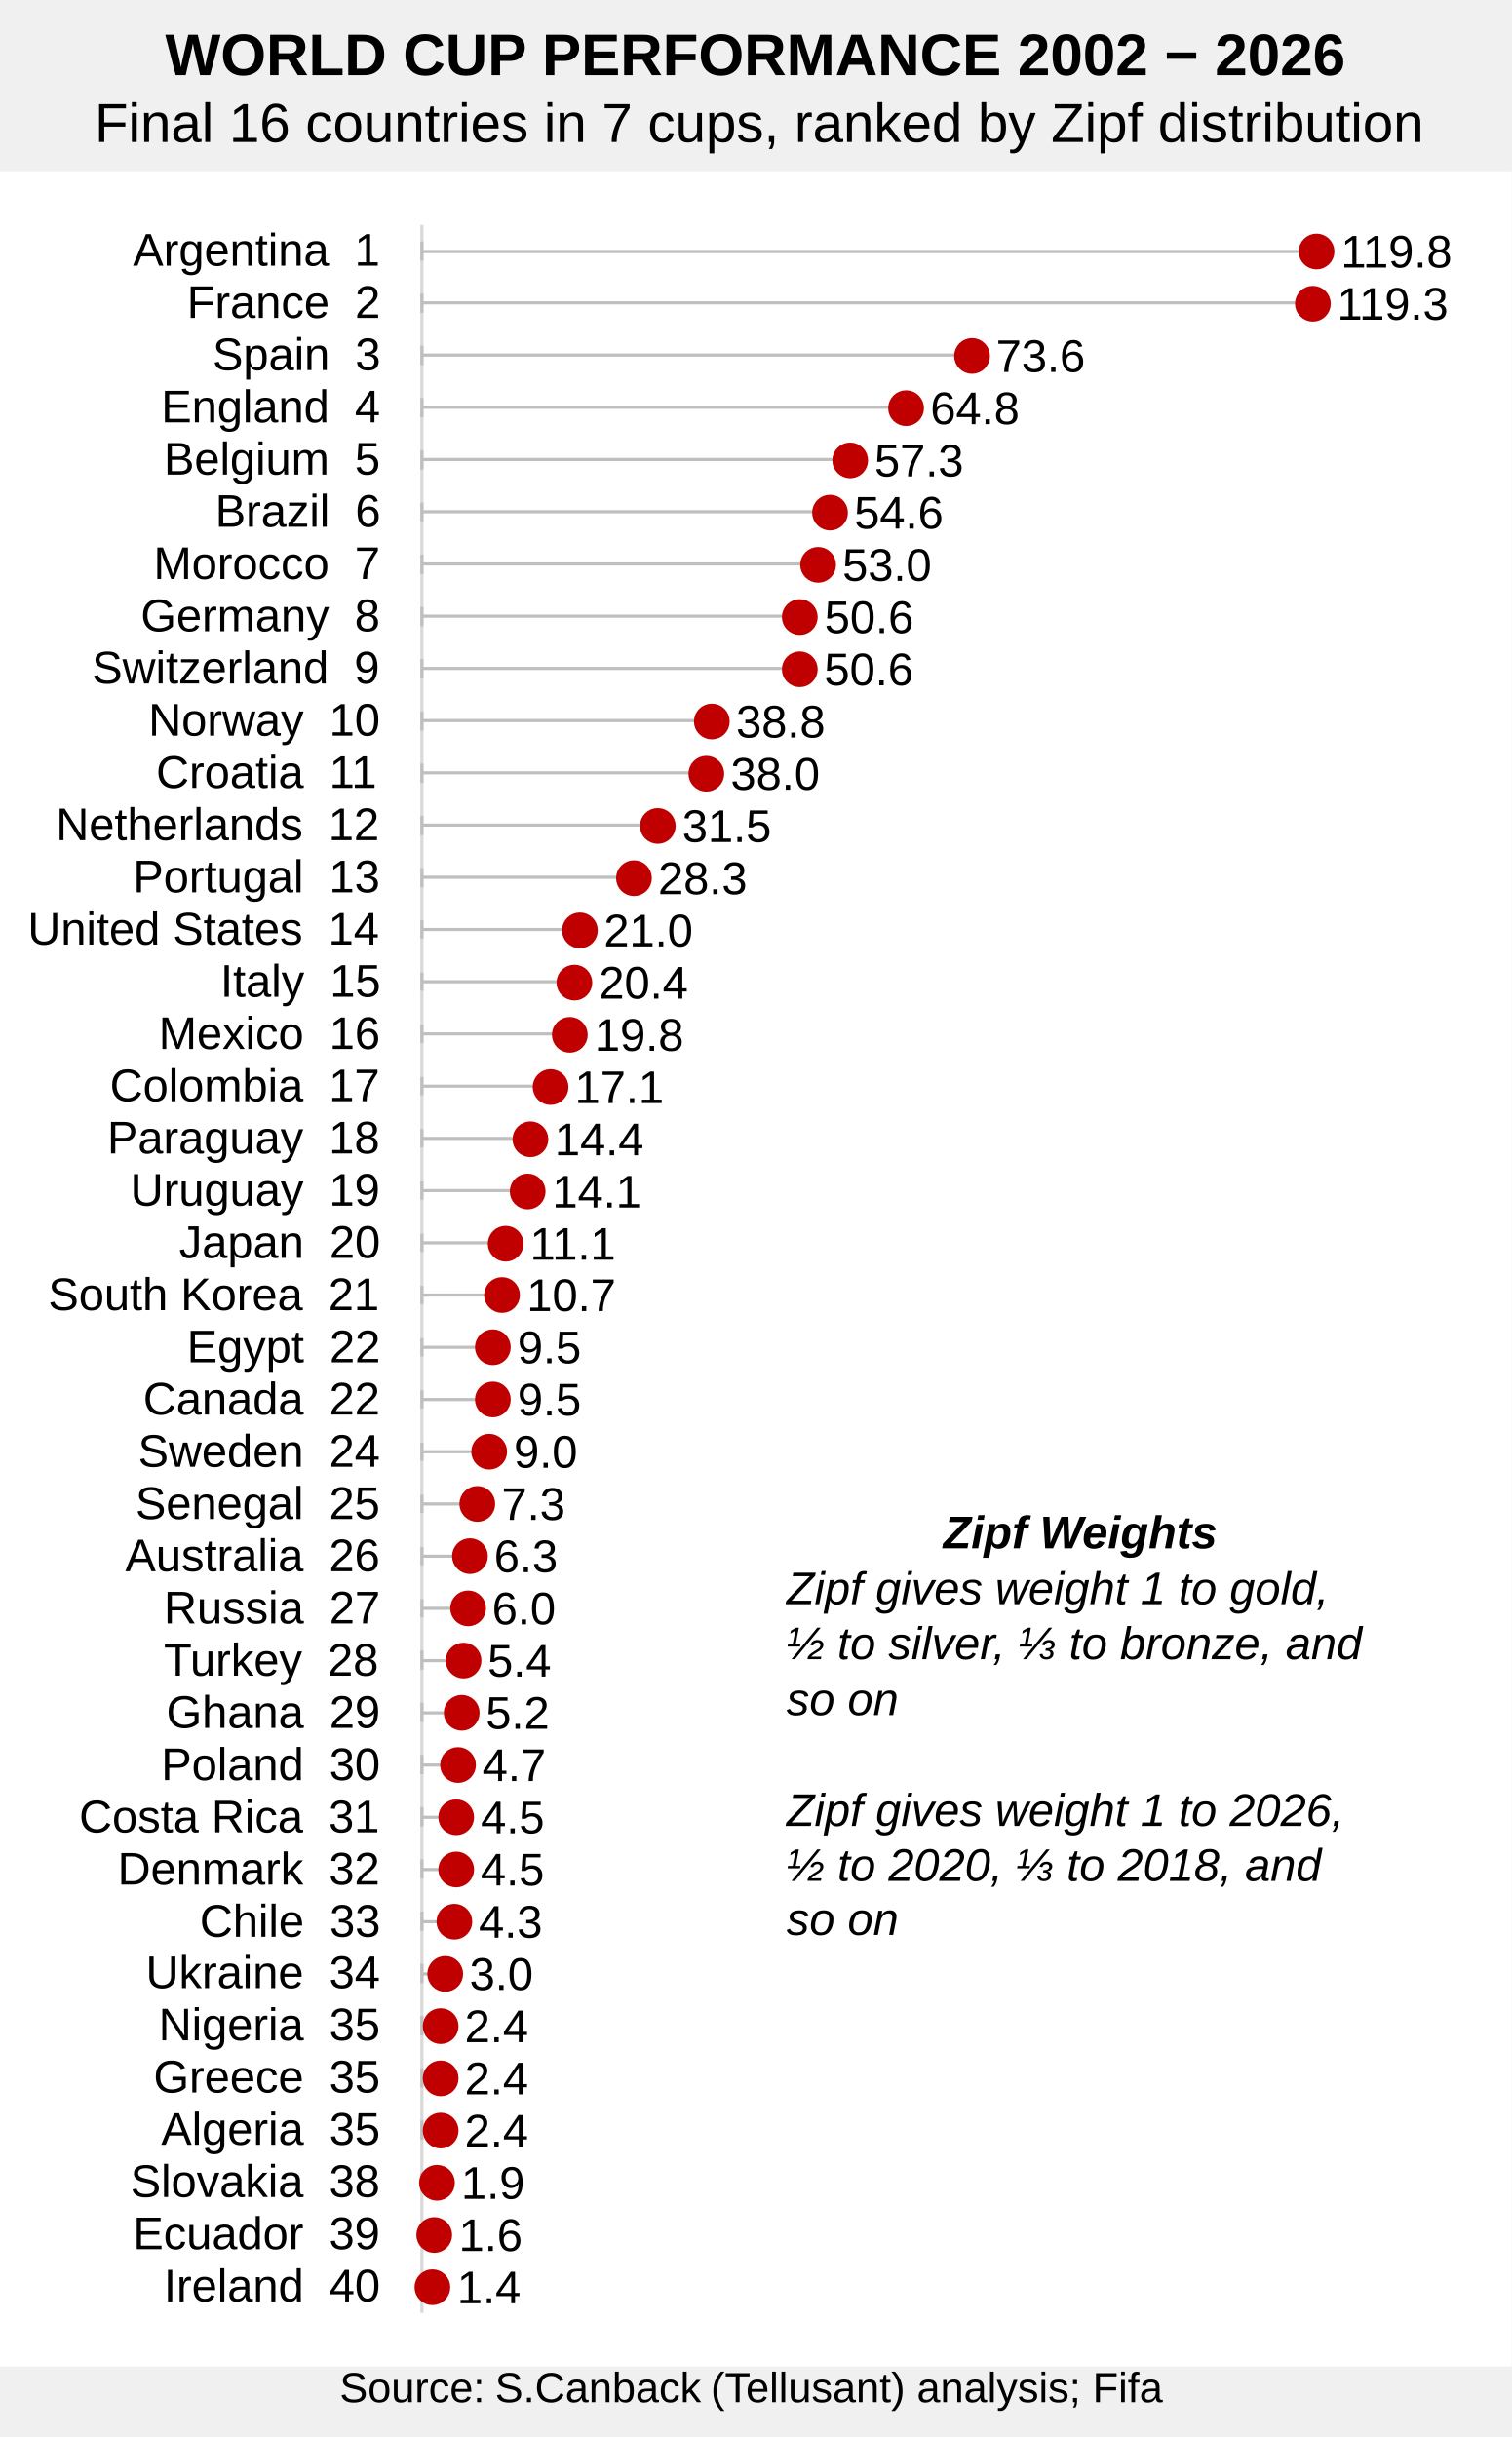
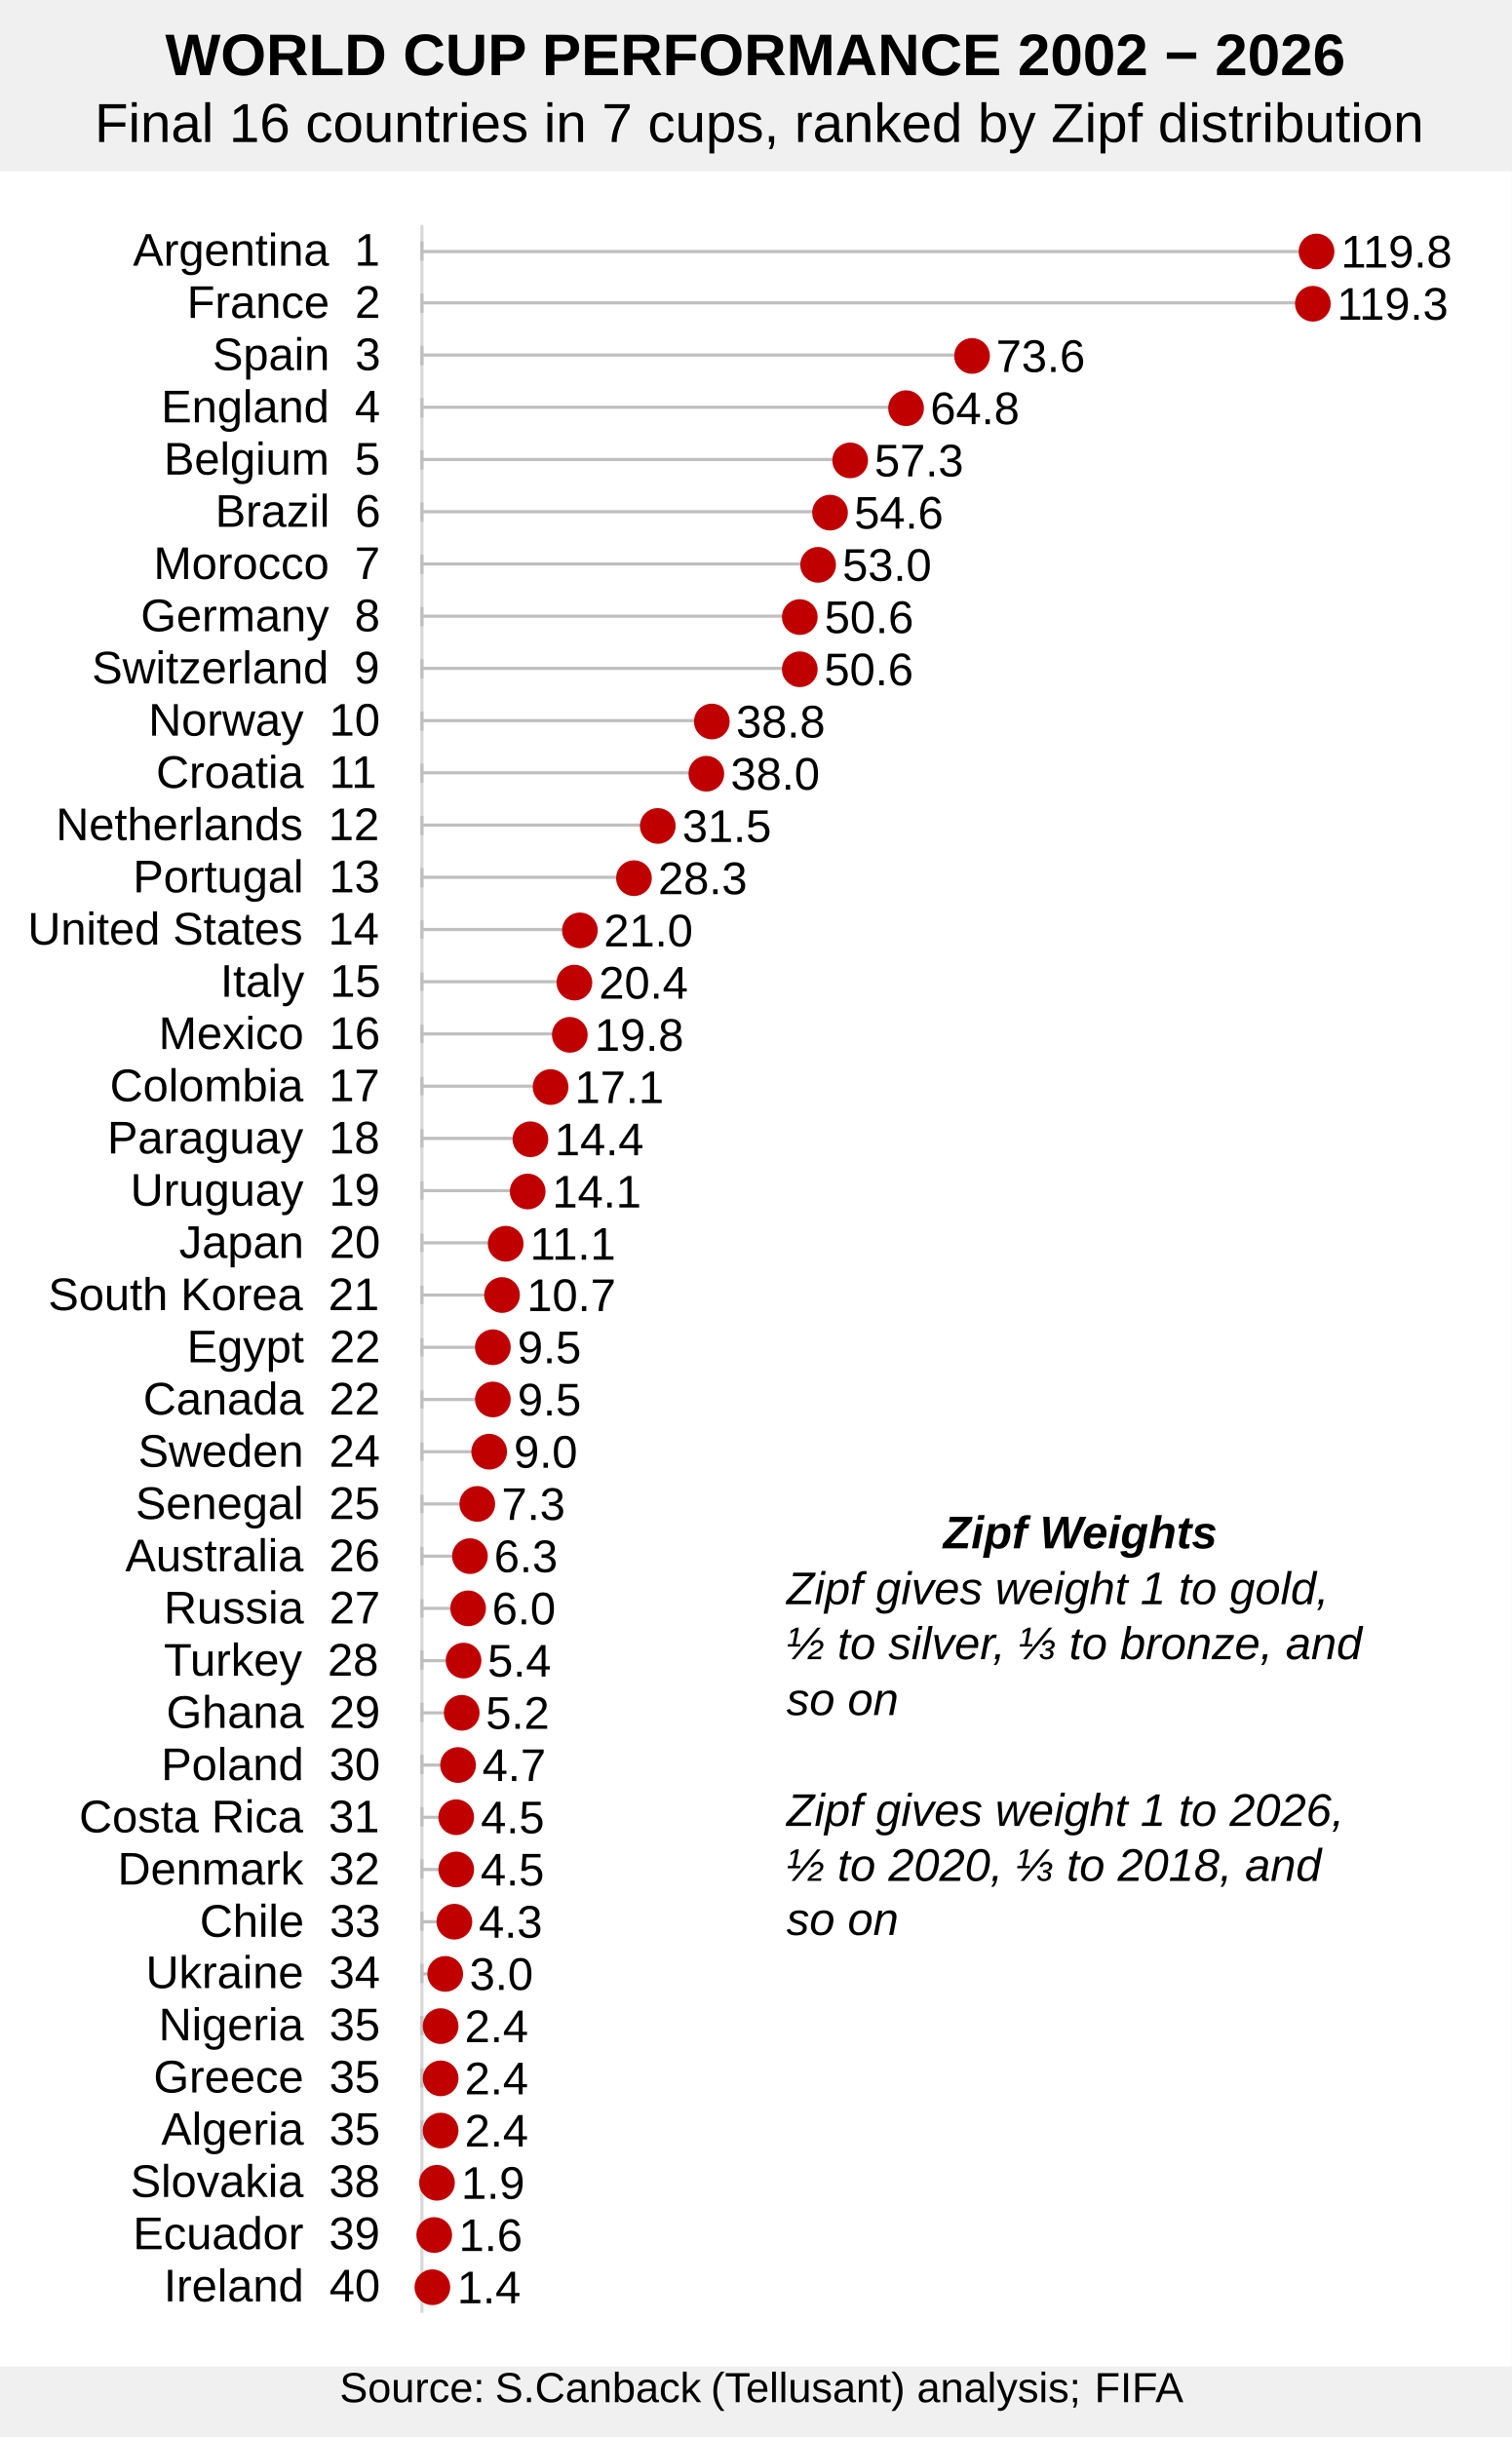
<svg xmlns="http://www.w3.org/2000/svg" width="1650" height="2660" xml:space="preserve" overflow="hidden">
  <defs>
    <clipPath id="clip0">
      <rect x="437" y="815" width="1650" height="2660" />
    </clipPath>
  </defs>
  <g clip-path="url(#clip0)" transform="translate(-437 -815)">
    <text font-family="Arial,Arial_MSFontService,sans-serif" font-weight="700" font-size="64" transform="matrix(1 0 0 1 617.341 897)">WORLD CUP PERFORMANCE 2002 − 2026</text>
    <text font-family="Arial,Arial_MSFontService,sans-serif" font-weight="400" font-size="60" transform="matrix(1 0 0 1 540.272 970)">Final 16 countries in 7 cups, ranked by Zipf distribution</text>
    <rect x="437" y="1002" width="1650" height="2396" fill="#FFFFFF" />
    <g>
      <path d="M0 0 0 2279" stroke="#D9D9D9" stroke-width="3.438" stroke-linejoin="round" stroke-miterlimit="10" fill="none" fill-rule="evenodd" transform="matrix(1 0 0 -1 897.5 3339.5)" />
    </g>
    <g>
      <path d="M908.5 3310.61 897.5 3310.61M897.5 3300.5 897.5 3321.5" stroke="#BFBFBF" stroke-width="3.438" stroke-linejoin="round" stroke-miterlimit="10" fill="none" />
    </g>
    <g>
      <path d="M910.5 3253.61 897.5 3253.61M897.5 3243.5 897.5 3264.5" stroke="#BFBFBF" stroke-width="3.438" stroke-linejoin="round" stroke-miterlimit="10" fill="none" />
    </g>
    <g>
      <path d="M912.5 3196.6 897.5 3196.6M897.5 3186.5 897.5 3207.5" stroke="#BFBFBF" stroke-width="3.438" stroke-linejoin="round" stroke-miterlimit="10" fill="none" />
    </g>
    <g>
      <path d="M916.5 3139.6 897.5 3139.6M897.5 3129.5 897.5 3150.5" stroke="#BFBFBF" stroke-width="3.438" stroke-linejoin="round" stroke-miterlimit="10" fill="none" />
    </g>
    <g>
      <path d="M916.5 3082.6 897.5 3082.6M897.5 3072.5 897.5 3093.5" stroke="#BFBFBF" stroke-width="3.438" stroke-linejoin="round" stroke-miterlimit="10" fill="none" />
    </g>
    <g>
      <path d="M916.5 3025.6 897.5 3025.6M897.5 3015.5 897.5 3036.5" stroke="#BFBFBF" stroke-width="3.438" stroke-linejoin="round" stroke-miterlimit="10" fill="none" />
    </g>
    <g>
      <path d="M921.5 2969.6 897.5 2969.6M897.5 2958.5 897.5 2979.5" stroke="#BFBFBF" stroke-width="3.438" stroke-linejoin="round" stroke-miterlimit="10" fill="none" />
    </g>
    <g>
      <path d="M932.5 2912.6 897.5 2912.6M897.5 2901.5 897.5 2922.5" stroke="#BFBFBF" stroke-width="3.438" stroke-linejoin="round" stroke-miterlimit="10" fill="none" />
    </g>
    <g>
      <path d="M934.5 2855.59 897.5 2855.59M897.5 2844.5 897.5 2865.5" stroke="#BFBFBF" stroke-width="3.438" stroke-linejoin="round" stroke-miterlimit="10" fill="none" />
    </g>
    <g>
      <path d="M934.5 2798.59 897.5 2798.59M897.5 2787.5 897.5 2808.5" stroke="#BFBFBF" stroke-width="3.438" stroke-linejoin="round" stroke-miterlimit="10" fill="none" />
    </g>
    <g>
      <path d="M935.5 2741.59 897.5 2741.59M897.5 2730.5 897.5 2751.5" stroke="#BFBFBF" stroke-width="3.438" stroke-linejoin="round" stroke-miterlimit="10" fill="none" />
    </g>
    <g>
      <path d="M939.5 2684.59 897.5 2684.59M897.5 2673.5 897.5 2694.5" stroke="#BFBFBF" stroke-width="3.438" stroke-linejoin="round" stroke-miterlimit="10" fill="none" />
    </g>
    <g>
      <path d="M941.5 2627.59 897.5 2627.59M897.5 2616.5 897.5 2637.5" stroke="#BFBFBF" stroke-width="3.438" stroke-linejoin="round" stroke-miterlimit="10" fill="none" />
    </g>
    <g>
      <path d="M946.5 2570.58 897.5 2570.58M897.5 2560.5 897.5 2580.5" stroke="#BFBFBF" stroke-width="3.438" stroke-linejoin="round" stroke-miterlimit="10" fill="none" />
    </g>
    <g>
      <path d="M948.5 2513.58 897.5 2513.58M897.5 2503.5 897.5 2523.5" stroke="#BFBFBF" stroke-width="3.438" stroke-linejoin="round" stroke-miterlimit="10" fill="none" />
    </g>
    <g>
      <path d="M956.5 2456.58 897.5 2456.58M897.5 2446.5 897.5 2466.5" stroke="#BFBFBF" stroke-width="3.438" stroke-linejoin="round" stroke-miterlimit="10" fill="none" />
    </g>
    <g>
      <path d="M970.5 2399.58 897.5 2399.58M897.5 2389.5 897.5 2409.5" stroke="#BFBFBF" stroke-width="3.438" stroke-linejoin="round" stroke-miterlimit="10" fill="none" />
    </g>
    <g>
      <path d="M974.5 2342.58 897.5 2342.58M897.5 2332.5 897.5 2352.5" stroke="#BFBFBF" stroke-width="3.438" stroke-linejoin="round" stroke-miterlimit="10" fill="none" />
    </g>
    <g>
      <path d="M974.5 2285.58 897.5 2285.58M897.5 2275.5 897.5 2295.5" stroke="#BFBFBF" stroke-width="3.438" stroke-linejoin="round" stroke-miterlimit="10" fill="none" />
    </g>
    <g>
      <path d="M984.5 2228.57 897.5 2228.57M897.5 2218.5 897.5 2238.5" stroke="#BFBFBF" stroke-width="3.438" stroke-linejoin="round" stroke-miterlimit="10" fill="none" />
    </g>
    <g>
      <path d="M987.5 2171.57 897.5 2171.57M897.5 2161.5 897.5 2181.5" stroke="#BFBFBF" stroke-width="3.438" stroke-linejoin="round" stroke-miterlimit="10" fill="none" />
    </g>
    <g>
      <path d="M1012.5 2114.57 897.5 2114.57M897.5 2104.5 897.5 2124.5" stroke="#BFBFBF" stroke-width="3.438" stroke-linejoin="round" stroke-miterlimit="10" fill="none" />
    </g>
    <g>
      <path d="M1014.5 2057.57 897.5 2057.57M897.5 2047.5 897.5 2067.5" stroke="#BFBFBF" stroke-width="3.438" stroke-linejoin="round" stroke-miterlimit="10" fill="none" />
    </g>
    <g>
      <path d="M1036.5 2000.57 897.5 2000.57M897.5 1990.5 897.5 2010.5" stroke="#BFBFBF" stroke-width="3.438" stroke-linejoin="round" stroke-miterlimit="10" fill="none" />
    </g>
    <g>
      <path d="M1058.5 1943.56 897.5 1943.56M897.5 1933.5 897.5 1953.5" stroke="#BFBFBF" stroke-width="3.438" stroke-linejoin="round" stroke-miterlimit="10" fill="none" />
    </g>
    <g>
      <path d="M1063.5 1886.56 897.5 1886.56M897.5 1876.5 897.5 1896.5" stroke="#BFBFBF" stroke-width="3.438" stroke-linejoin="round" stroke-miterlimit="10" fill="none" />
    </g>
    <g>
      <path d="M1068.5 1829.56 897.5 1829.56M897.5 1819.5 897.5 1839.5" stroke="#BFBFBF" stroke-width="3.438" stroke-linejoin="round" stroke-miterlimit="10" fill="none" />
    </g>
    <g>
      <path d="M1127.5 1772.56 897.5 1772.56M897.5 1762.5 897.5 1783.5" stroke="#BFBFBF" stroke-width="3.438" stroke-linejoin="round" stroke-miterlimit="10" fill="none" />
    </g>
    <g>
      <path d="M1154.5 1715.56 897.5 1715.56M897.5 1705.5 897.5 1726.5" stroke="#BFBFBF" stroke-width="3.438" stroke-linejoin="round" stroke-miterlimit="10" fill="none" />
    </g>
    <g>
      <path d="M1206.5 1658.55 897.5 1658.55M897.5 1648.5 897.5 1669.5" stroke="#BFBFBF" stroke-width="3.438" stroke-linejoin="round" stroke-miterlimit="10" fill="none" />
    </g>
    <g>
      <path d="M1212.5 1601.55 897.5 1601.55M897.5 1591.5 897.5 1612.5" stroke="#BFBFBF" stroke-width="3.438" stroke-linejoin="round" stroke-miterlimit="10" fill="none" />
    </g>
    <g>
      <path d="M1309.5 1544.55 897.5 1544.55M897.5 1534.5 897.5 1555.5" stroke="#BFBFBF" stroke-width="3.438" stroke-linejoin="round" stroke-miterlimit="10" fill="none" />
    </g>
    <g>
      <path d="M1309.5 1487.55 897.5 1487.55M897.5 1477.5 897.5 1498.5" stroke="#BFBFBF" stroke-width="3.438" stroke-linejoin="round" stroke-miterlimit="10" fill="none" />
    </g>
    <g>
      <path d="M1328.5 1430.55 897.5 1430.55M897.5 1420.5 897.5 1441.5" stroke="#BFBFBF" stroke-width="3.438" stroke-linejoin="round" stroke-miterlimit="10" fill="none" />
    </g>
    <g>
      <path d="M1341.5 1373.55 897.5 1373.55M897.5 1363.5 897.5 1384.5" stroke="#BFBFBF" stroke-width="3.438" stroke-linejoin="round" stroke-miterlimit="10" fill="none" />
    </g>
    <g>
      <path d="M1363.5 1316.54 897.5 1316.54M897.5 1306.5 897.5 1327.5" stroke="#BFBFBF" stroke-width="3.438" stroke-linejoin="round" stroke-miterlimit="10" fill="none" />
    </g>
    <g>
      <path d="M1424.5 1259.54 897.5 1259.54M897.5 1249.5 897.5 1270.5" stroke="#BFBFBF" stroke-width="3.438" stroke-linejoin="round" stroke-miterlimit="10" fill="none" />
    </g>
    <g>
      <path d="M1496.5 1202.54 897.5 1202.54M897.5 1192.5 897.5 1213.5" stroke="#BFBFBF" stroke-width="3.438" stroke-linejoin="round" stroke-miterlimit="10" fill="none" />
    </g>
    <g>
      <path d="M1868.5 1145.54 897.5 1145.54M897.5 1135.5 897.5 1156.5" stroke="#BFBFBF" stroke-width="3.438" stroke-linejoin="round" stroke-miterlimit="10" fill="none" />
    </g>
    <g>
      <path d="M1872.5 1089.54 897.5 1089.54M897.5 1078.5 897.5 1099.5" stroke="#BFBFBF" stroke-width="3.438" stroke-linejoin="round" stroke-miterlimit="10" fill="none" />
    </g>
    <g>
      <path d="M920.433 3311.53C920.433 3317.88 915.285 3323.03 908.933 3323.03 902.582 3323.03 897.434 3317.88 897.434 3311.53 897.434 3305.18 902.582 3300.03 908.933 3300.03 915.285 3300.03 920.433 3305.18 920.433 3311.53Z" stroke="#C00000" stroke-width="16.042" stroke-linejoin="round" stroke-miterlimit="10" fill="#C00000" />
      <path d="M922.433 3254.53C922.433 3260.88 917.285 3266.03 910.934 3266.03 904.582 3266.03 899.434 3260.88 899.434 3254.53 899.434 3248.18 904.582 3243.03 910.934 3243.03 917.285 3243.03 922.433 3248.18 922.433 3254.53Z" stroke="#C00000" stroke-width="16.042" stroke-linejoin="round" stroke-miterlimit="10" fill="#C00000" />
      <path d="M925.433 3197.53C925.433 3203.88 920.285 3209.03 913.934 3209.03 907.582 3209.03 902.434 3203.88 902.434 3197.53 902.434 3191.18 907.582 3186.03 913.934 3186.03 920.285 3186.03 925.433 3191.18 925.433 3197.53Z" stroke="#C00000" stroke-width="16.042" stroke-linejoin="round" stroke-miterlimit="10" fill="#C00000" />
      <path d="M929.433 3140.53C929.433 3146.88 924.285 3152.03 917.933 3152.03 911.582 3152.03 906.434 3146.88 906.434 3140.53 906.434 3134.18 911.582 3129.03 917.933 3129.03 924.285 3129.03 929.433 3134.18 929.433 3140.53Z" stroke="#C00000" stroke-width="16.042" stroke-linejoin="round" stroke-miterlimit="10" fill="#C00000" />
      <path d="M929.433 3083.53C929.433 3089.88 924.285 3095.03 917.933 3095.03 911.582 3095.03 906.434 3089.88 906.434 3083.53 906.434 3077.18 911.582 3072.03 917.933 3072.03 924.285 3072.03 929.433 3077.18 929.433 3083.53Z" stroke="#C00000" stroke-width="16.042" stroke-linejoin="round" stroke-miterlimit="10" fill="#C00000" />
      <path d="M929.433 3026.53C929.433 3032.88 924.285 3038.03 917.933 3038.03 911.582 3038.03 906.434 3032.88 906.434 3026.53 906.434 3020.18 911.582 3015.03 917.933 3015.03 924.285 3015.03 929.433 3020.18 929.433 3026.53Z" stroke="#C00000" stroke-width="16.042" stroke-linejoin="round" stroke-miterlimit="10" fill="#C00000" />
      <path d="M934.433 2969.53C934.433 2975.88 929.285 2981.03 922.934 2981.03 916.582 2981.03 911.434 2975.88 911.434 2969.53 911.434 2963.18 916.582 2958.03 922.934 2958.03 929.285 2958.03 934.433 2963.18 934.433 2969.53Z" stroke="#C00000" stroke-width="16.042" stroke-linejoin="round" stroke-miterlimit="10" fill="#C00000" />
      <path d="M944.433 2912.53C944.433 2918.88 939.285 2924.03 932.934 2924.03 926.582 2924.03 921.434 2918.88 921.434 2912.53 921.434 2906.18 926.582 2901.03 932.934 2901.03 939.285 2901.03 944.433 2906.18 944.433 2912.53Z" stroke="#C00000" stroke-width="16.042" stroke-linejoin="round" stroke-miterlimit="10" fill="#C00000" />
      <path d="M946.433 2855.53C946.433 2861.88 941.285 2867.03 934.934 2867.03 928.582 2867.03 923.434 2861.88 923.434 2855.53 923.434 2849.18 928.582 2844.03 934.934 2844.03 941.285 2844.03 946.433 2849.18 946.433 2855.53Z" stroke="#C00000" stroke-width="16.042" stroke-linejoin="round" stroke-miterlimit="10" fill="#C00000" />
      <path d="M946.433 2798.53C946.433 2804.88 941.285 2810.03 934.934 2810.03 928.582 2810.03 923.434 2804.88 923.434 2798.53 923.434 2792.18 928.582 2787.03 934.934 2787.03 941.285 2787.03 946.433 2792.18 946.433 2798.53Z" stroke="#C00000" stroke-width="16.042" stroke-linejoin="round" stroke-miterlimit="10" fill="#C00000" />
      <path d="M948.433 2741.53C948.433 2747.88 943.284 2753.03 936.933 2753.03 930.582 2753.03 925.433 2747.88 925.433 2741.53 925.433 2735.18 930.582 2730.03 936.933 2730.03 943.284 2730.03 948.433 2735.18 948.433 2741.53Z" stroke="#C00000" stroke-width="16.042" stroke-linejoin="round" stroke-miterlimit="10" fill="#C00000" />
      <path d="M952.433 2684.53C952.433 2690.88 947.285 2696.03 940.933 2696.03 934.582 2696.03 929.434 2690.88 929.434 2684.53 929.434 2678.18 934.582 2673.03 940.933 2673.03 947.285 2673.03 952.433 2678.18 952.433 2684.53Z" stroke="#C00000" stroke-width="16.042" stroke-linejoin="round" stroke-miterlimit="10" fill="#C00000" />
      <path d="M954.433 2627.53C954.433 2633.88 949.285 2639.03 942.933 2639.03 936.582 2639.03 931.434 2633.88 931.434 2627.53 931.434 2621.18 936.582 2616.03 942.933 2616.03 949.285 2616.03 954.433 2621.18 954.433 2627.53Z" stroke="#C00000" stroke-width="16.042" stroke-linejoin="round" stroke-miterlimit="10" fill="#C00000" />
      <path d="M959.433 2570.53C959.433 2576.88 954.284 2582.03 947.933 2582.03 941.582 2582.03 936.433 2576.88 936.433 2570.53 936.433 2564.18 941.582 2559.03 947.933 2559.03 954.284 2559.03 959.433 2564.18 959.433 2570.53Z" stroke="#C00000" stroke-width="16.042" stroke-linejoin="round" stroke-miterlimit="10" fill="#C00000" />
      <path d="M961.433 2513.53C961.433 2519.88 956.285 2525.03 949.933 2525.03 943.582 2525.03 938.434 2519.88 938.434 2513.53 938.434 2507.18 943.582 2502.03 949.933 2502.03 956.285 2502.03 961.433 2507.18 961.433 2513.53Z" stroke="#C00000" stroke-width="16.042" stroke-linejoin="round" stroke-miterlimit="10" fill="#C00000" />
      <path d="M969.433 2456.53C969.433 2462.88 964.285 2468.03 957.934 2468.03 951.582 2468.03 946.434 2462.88 946.434 2456.53 946.434 2450.18 951.582 2445.03 957.934 2445.03 964.285 2445.03 969.433 2450.18 969.433 2456.53Z" stroke="#C00000" stroke-width="16.042" stroke-linejoin="round" stroke-miterlimit="10" fill="#C00000" />
      <path d="M982.433 2399.53C982.433 2405.88 977.284 2411.03 970.933 2411.03 964.582 2411.03 959.433 2405.88 959.433 2399.53 959.433 2393.18 964.582 2388.03 970.933 2388.03 977.284 2388.03 982.433 2393.18 982.433 2399.53Z" stroke="#C00000" stroke-width="16.042" stroke-linejoin="round" stroke-miterlimit="10" fill="#C00000" />
      <path d="M986.433 2342.53C986.433 2348.88 981.285 2354.03 974.933 2354.03 968.582 2354.03 963.434 2348.88 963.434 2342.53 963.434 2336.18 968.582 2331.03 974.933 2331.03 981.285 2331.03 986.433 2336.18 986.433 2342.53Z" stroke="#C00000" stroke-width="16.042" stroke-linejoin="round" stroke-miterlimit="10" fill="#C00000" />
      <path d="M986.433 2285.53C986.433 2291.88 981.285 2297.03 974.933 2297.03 968.582 2297.03 963.434 2291.88 963.434 2285.53 963.434 2279.18 968.582 2274.03 974.933 2274.03 981.285 2274.03 986.433 2279.18 986.433 2285.53Z" stroke="#C00000" stroke-width="16.042" stroke-linejoin="round" stroke-miterlimit="10" fill="#C00000" />
      <path d="M996.433 2228.53C996.433 2234.88 991.285 2240.03 984.933 2240.03 978.582 2240.03 973.434 2234.88 973.434 2228.53 973.434 2222.18 978.582 2217.03 984.933 2217.03 991.285 2217.03 996.433 2222.18 996.433 2228.53Z" stroke="#C00000" stroke-width="16.042" stroke-linejoin="round" stroke-miterlimit="10" fill="#C00000" />
      <path d="M1000.43 2172.53C1000.43 2178.88 995.285 2184.03 988.934 2184.03 982.582 2184.03 977.434 2178.88 977.434 2172.53 977.434 2166.18 982.582 2161.03 988.934 2161.03 995.285 2161.03 1000.43 2166.18 1000.43 2172.53Z" stroke="#C00000" stroke-width="16.042" stroke-linejoin="round" stroke-miterlimit="10" fill="#C00000" />
      <path d="M1024.43 2115.53C1024.43 2121.88 1019.28 2127.03 1012.93 2127.03 1006.58 2127.03 1001.43 2121.88 1001.43 2115.53 1001.43 2109.18 1006.58 2104.03 1012.93 2104.03 1019.28 2104.03 1024.43 2109.18 1024.43 2115.53Z" stroke="#C00000" stroke-width="16.042" stroke-linejoin="round" stroke-miterlimit="10" fill="#C00000" />
      <path d="M1027.43 2058.53C1027.43 2064.88 1022.28 2070.03 1015.93 2070.03 1009.58 2070.03 1004.43 2064.88 1004.43 2058.53 1004.43 2052.18 1009.58 2047.03 1015.93 2047.03 1022.28 2047.03 1027.43 2052.18 1027.43 2058.53Z" stroke="#C00000" stroke-width="16.042" stroke-linejoin="round" stroke-miterlimit="10" fill="#C00000" />
      <path d="M1049.43 2001.53C1049.43 2007.88 1044.28 2013.03 1037.93 2013.03 1031.58 2013.03 1026.43 2007.88 1026.43 2001.53 1026.43 1995.18 1031.58 1990.03 1037.93 1990.03 1044.28 1990.03 1049.43 1995.18 1049.43 2001.53Z" stroke="#C00000" stroke-width="16.042" stroke-linejoin="round" stroke-miterlimit="10" fill="#C00000" />
      <path d="M1070.43 1944.53C1070.43 1950.88 1065.28 1956.03 1058.93 1956.03 1052.58 1956.03 1047.43 1950.88 1047.43 1944.53 1047.43 1938.18 1052.58 1933.03 1058.93 1933.03 1065.28 1933.03 1070.43 1938.18 1070.43 1944.53Z" stroke="#C00000" stroke-width="16.042" stroke-linejoin="round" stroke-miterlimit="10" fill="#C00000" />
      <path d="M1075.43 1887.53C1075.43 1893.88 1070.28 1899.03 1063.93 1899.03 1057.58 1899.03 1052.43 1893.88 1052.43 1887.53 1052.43 1881.18 1057.58 1876.03 1063.93 1876.03 1070.28 1876.03 1075.43 1881.18 1075.43 1887.53Z" stroke="#C00000" stroke-width="16.042" stroke-linejoin="round" stroke-miterlimit="10" fill="#C00000" />
      <path d="M1081.43 1830.53C1081.43 1836.88 1076.28 1842.03 1069.93 1842.03 1063.58 1842.03 1058.43 1836.88 1058.43 1830.53 1058.43 1824.18 1063.58 1819.03 1069.93 1819.03 1076.28 1819.03 1081.43 1824.18 1081.43 1830.53Z" stroke="#C00000" stroke-width="16.042" stroke-linejoin="round" stroke-miterlimit="10" fill="#C00000" />
      <path d="M1140.43 1773.53C1140.43 1779.88 1135.28 1785.03 1128.93 1785.03 1122.58 1785.03 1117.43 1779.88 1117.43 1773.53 1117.43 1767.18 1122.58 1762.03 1128.93 1762.03 1135.28 1762.03 1140.43 1767.18 1140.43 1773.53Z" stroke="#C00000" stroke-width="16.042" stroke-linejoin="round" stroke-miterlimit="10" fill="#C00000" />
      <path d="M1166.43 1716.53C1166.43 1722.88 1161.28 1728.03 1154.93 1728.03 1148.58 1728.03 1143.43 1722.88 1143.43 1716.53 1143.43 1710.18 1148.58 1705.03 1154.93 1705.03 1161.28 1705.03 1166.43 1710.18 1166.43 1716.53Z" stroke="#C00000" stroke-width="16.042" stroke-linejoin="round" stroke-miterlimit="10" fill="#C00000" />
      <path d="M1219.43 1659.53C1219.43 1665.88 1214.28 1671.03 1207.93 1671.03 1201.58 1671.03 1196.43 1665.88 1196.43 1659.53 1196.43 1653.18 1201.58 1648.03 1207.93 1648.03 1214.28 1648.03 1219.43 1653.18 1219.43 1659.53Z" stroke="#C00000" stroke-width="16.042" stroke-linejoin="round" stroke-miterlimit="10" fill="#C00000" />
      <path d="M1225.43 1602.53C1225.43 1608.88 1220.28 1614.03 1213.93 1614.03 1207.58 1614.03 1202.43 1608.88 1202.43 1602.53 1202.43 1596.18 1207.58 1591.03 1213.93 1591.03 1220.28 1591.03 1225.43 1596.18 1225.43 1602.53Z" stroke="#C00000" stroke-width="16.042" stroke-linejoin="round" stroke-miterlimit="10" fill="#C00000" />
      <path d="M1321.43 1545.53C1321.43 1551.88 1316.28 1557.03 1309.93 1557.03 1303.58 1557.03 1298.43 1551.88 1298.43 1545.53 1298.43 1539.18 1303.58 1534.03 1309.93 1534.03 1316.28 1534.03 1321.43 1539.18 1321.43 1545.53Z" stroke="#C00000" stroke-width="16.042" stroke-linejoin="round" stroke-miterlimit="10" fill="#C00000" />
      <path d="M1321.43 1488.53C1321.43 1494.88 1316.28 1500.03 1309.93 1500.03 1303.58 1500.03 1298.43 1494.88 1298.43 1488.53 1298.43 1482.18 1303.58 1477.03 1309.93 1477.03 1316.28 1477.03 1321.43 1482.18 1321.43 1488.53Z" stroke="#C00000" stroke-width="16.042" stroke-linejoin="round" stroke-miterlimit="10" fill="#C00000" />
      <path d="M1341.43 1431.53C1341.43 1437.88 1336.28 1443.03 1329.93 1443.03 1323.58 1443.03 1318.43 1437.88 1318.43 1431.53 1318.43 1425.18 1323.58 1420.03 1329.93 1420.03 1336.28 1420.03 1341.43 1425.18 1341.43 1431.53Z" stroke="#C00000" stroke-width="16.042" stroke-linejoin="round" stroke-miterlimit="10" fill="#C00000" />
      <path d="M1354.43 1374.53C1354.43 1380.88 1349.28 1386.03 1342.93 1386.03 1336.58 1386.03 1331.43 1380.88 1331.43 1374.53 1331.43 1368.18 1336.58 1363.03 1342.93 1363.03 1349.28 1363.03 1354.43 1368.18 1354.43 1374.53Z" stroke="#C00000" stroke-width="16.042" stroke-linejoin="round" stroke-miterlimit="10" fill="#C00000" />
      <path d="M1376.43 1317.53C1376.43 1323.88 1371.28 1329.03 1364.93 1329.03 1358.58 1329.03 1353.43 1323.88 1353.43 1317.53 1353.43 1311.18 1358.58 1306.03 1364.93 1306.03 1371.28 1306.03 1376.43 1311.18 1376.43 1317.53Z" stroke="#C00000" stroke-width="16.042" stroke-linejoin="round" stroke-miterlimit="10" fill="#C00000" />
      <path d="M1437.43 1260.53C1437.43 1266.88 1432.28 1272.03 1425.93 1272.03 1419.58 1272.03 1414.43 1266.88 1414.43 1260.53 1414.43 1254.18 1419.58 1249.03 1425.93 1249.03 1432.28 1249.03 1437.43 1254.18 1437.43 1260.53Z" stroke="#C00000" stroke-width="16.042" stroke-linejoin="round" stroke-miterlimit="10" fill="#C00000" />
      <path d="M1509.43 1203.53C1509.43 1209.88 1504.28 1215.03 1497.93 1215.03 1491.58 1215.03 1486.43 1209.88 1486.43 1203.53 1486.43 1197.18 1491.58 1192.03 1497.93 1192.03 1504.28 1192.03 1509.43 1197.18 1509.43 1203.53Z" stroke="#C00000" stroke-width="16.042" stroke-linejoin="round" stroke-miterlimit="10" fill="#C00000" />
      <path d="M1881.43 1146.53C1881.43 1152.88 1876.28 1158.03 1869.93 1158.03 1863.58 1158.03 1858.43 1152.88 1858.43 1146.53 1858.43 1140.18 1863.58 1135.03 1869.93 1135.03 1876.28 1135.03 1881.43 1140.18 1881.43 1146.53Z" stroke="#C00000" stroke-width="16.042" stroke-linejoin="round" stroke-miterlimit="10" fill="#C00000" />
      <path d="M1885.43 1089.53C1885.43 1095.88 1880.28 1101.03 1873.93 1101.03 1867.58 1101.03 1862.43 1095.88 1862.43 1089.53 1862.43 1083.18 1867.58 1078.03 1873.93 1078.03 1880.28 1078.03 1885.43 1083.18 1885.43 1089.53Z" stroke="#C00000" stroke-width="16.042" stroke-linejoin="round" stroke-miterlimit="10" fill="#C00000" />
    </g>
    <g>
      <text font-family="Arial,Arial_MSFontService,sans-serif" font-weight="400" font-size="50" transform="matrix(1 0 0 1 935.911 3329)">1.4</text>
    </g>
    <g>
      <text font-family="Arial,Arial_MSFontService,sans-serif" font-weight="400" font-size="50" transform="matrix(1 0 0 1 937.743 3272)">1.6</text>
    </g>
    <g>
      <text font-family="Arial,Arial_MSFontService,sans-serif" font-weight="400" font-size="50" transform="matrix(1 0 0 1 940.307 3215)">1.9</text>
    </g>
    <g>
      <text font-family="Arial,Arial_MSFontService,sans-serif" font-weight="400" font-size="50" transform="matrix(1 0 0 1 944.155 3158)">2.4</text>
    </g>
    <g>
      <text font-family="Arial,Arial_MSFontService,sans-serif" font-weight="400" font-size="50" transform="matrix(1 0 0 1 944.155 3101)">2.4</text>
    </g>
    <g>
      <text font-family="Arial,Arial_MSFontService,sans-serif" font-weight="400" font-size="50" transform="matrix(1 0 0 1 944.155 3044)">2.4</text>
    </g>
    <g>
      <text font-family="Arial,Arial_MSFontService,sans-serif" font-weight="400" font-size="50" transform="matrix(1 0 0 1 949.47 2987)">3.0</text>
    </g>
    <g>
      <text font-family="Arial,Arial_MSFontService,sans-serif" font-weight="400" font-size="50" transform="matrix(1 0 0 1 959.543 2930)">4.3</text>
    </g>
    <g>
      <text font-family="Arial,Arial_MSFontService,sans-serif" font-weight="400" font-size="50" transform="matrix(1 0 0 1 961.559 2873)">4.5</text>
    </g>
    <g>
      <text font-family="Arial,Arial_MSFontService,sans-serif" font-weight="400" font-size="50" transform="matrix(1 0 0 1 961.745 2816)">4.5</text>
    </g>
    <g>
      <text font-family="Arial,Arial_MSFontService,sans-serif" font-weight="400" font-size="50" transform="matrix(1 0 0 1 963.39 2759)">4.7</text>
    </g>
    <g>
      <text font-family="Arial,Arial_MSFontService,sans-serif" font-weight="400" font-size="50" transform="matrix(1 0 0 1 967.204 2702)">5.2</text>
    </g>
    <g>
      <text font-family="Arial,Arial_MSFontService,sans-serif" font-weight="400" font-size="50" transform="matrix(1 0 0 1 969.138 2645)">5.4</text>
    </g>
    <g>
      <text font-family="Arial,Arial_MSFontService,sans-serif" font-weight="400" font-size="50" transform="matrix(1 0 0 1 974.021 2588)">6.0</text>
    </g>
    <g>
      <text font-family="Arial,Arial_MSFontService,sans-serif" font-weight="400" font-size="50" transform="matrix(1 0 0 1 976.214 2531)">6.3</text>
    </g>
    <g>
      <text font-family="Arial,Arial_MSFontService,sans-serif" font-weight="400" font-size="50" transform="matrix(1 0 0 1 984.434 2474)">7.3</text>
    </g>
    <g>
      <text font-family="Arial,Arial_MSFontService,sans-serif" font-weight="400" font-size="50" transform="matrix(1 0 0 1 997.837 2417)">9.0</text>
    </g>
    <g>
      <text font-family="Arial,Arial_MSFontService,sans-serif" font-weight="400" font-size="50" transform="matrix(1 0 0 1 1001.86 2360)">9.5</text>
    </g>
    <g>
      <text font-family="Arial,Arial_MSFontService,sans-serif" font-weight="400" font-size="50" transform="matrix(1 0 0 1 1001.86 2303)">9.5</text>
    </g>
    <g>
      <text font-family="Arial,Arial_MSFontService,sans-serif" font-weight="400" font-size="50" transform="matrix(1 0 0 1 1011.94 2246)">10.7</text>
    </g>
    <g>
      <text font-family="Arial,Arial_MSFontService,sans-serif" font-weight="400" font-size="50" transform="matrix(1 0 0 1 1015.42 2190)">11.1</text>
    </g>
    <g>
      <text font-family="Arial,Arial_MSFontService,sans-serif" font-weight="400" font-size="50" transform="matrix(1 0 0 1 1039.69 2133)">14.1</text>
    </g>
    <g>
      <text font-family="Arial,Arial_MSFontService,sans-serif" font-weight="400" font-size="50" transform="matrix(1 0 0 1 1042.32 2076)">14.4</text>
    </g>
    <g>
      <text font-family="Arial,Arial_MSFontService,sans-serif" font-weight="400" font-size="50" transform="matrix(1 0 0 1 1064.34 2019)">17.1</text>
    </g>
    <g>
      <text font-family="Arial,Arial_MSFontService,sans-serif" font-weight="400" font-size="50" transform="matrix(1 0 0 1 1085.95 1962)">19.8</text>
    </g>
    <g>
      <text font-family="Arial,Arial_MSFontService,sans-serif" font-weight="400" font-size="50" transform="matrix(1 0 0 1 1090.68 1905)">20.4</text>
    </g>
    <g>
      <text font-family="Arial,Arial_MSFontService,sans-serif" font-weight="400" font-size="50" transform="matrix(1 0 0 1 1096 1848)">21.0</text>
    </g>
    <g>
      <text font-family="Arial,Arial_MSFontService,sans-serif" font-weight="400" font-size="50" transform="matrix(1 0 0 1 1155.24 1791)">28.3</text>
    </g>
    <g>
      <text font-family="Arial,Arial_MSFontService,sans-serif" font-weight="400" font-size="50" transform="matrix(1 0 0 1 1181.64 1734)">31.5</text>
    </g>
    <g>
      <text font-family="Arial,Arial_MSFontService,sans-serif" font-weight="400" font-size="50" transform="matrix(1 0 0 1 1234.46 1677)">38.0</text>
    </g>
    <g>
      <text font-family="Arial,Arial_MSFontService,sans-serif" font-weight="400" font-size="50" transform="matrix(1 0 0 1 1240.4 1620)">38.8</text>
    </g>
    <g>
      <text font-family="Arial,Arial_MSFontService,sans-serif" font-weight="400" font-size="50" transform="matrix(1 0 0 1 1336.58 1563)">50.6</text>
    </g>
    <g>
      <text font-family="Arial,Arial_MSFontService,sans-serif" font-weight="400" font-size="50" transform="matrix(1 0 0 1 1336.9 1506)">50.6</text>
    </g>
    <g>
      <text font-family="Arial,Arial_MSFontService,sans-serif" font-weight="400" font-size="50" transform="matrix(1 0 0 1 1356.48 1449)">53.0</text>
    </g>
    <g>
      <text font-family="Arial,Arial_MSFontService,sans-serif" font-weight="400" font-size="50" transform="matrix(1 0 0 1 1369.33 1392)">54.6</text>
    </g>
    <g>
      <text font-family="Arial,Arial_MSFontService,sans-serif" font-weight="400" font-size="50" transform="matrix(1 0 0 1 1391.4 1335)">57.3</text>
    </g>
    <g>
      <text font-family="Arial,Arial_MSFontService,sans-serif" font-weight="400" font-size="50" transform="matrix(1 0 0 1 1452.42 1278)">64.8</text>
    </g>
    <g>
      <text font-family="Arial,Arial_MSFontService,sans-serif" font-weight="400" font-size="50" transform="matrix(1 0 0 1 1524.11 1221)">73.6</text>
    </g>
    <g>
      <text font-family="Arial,Arial_MSFontService,sans-serif" font-weight="400" font-size="50" transform="matrix(1 0 0 1 1896.3 1164)">119.3</text>
    </g>
    <g>
      <text font-family="Arial,Arial_MSFontService,sans-serif" font-weight="400" font-size="50" transform="matrix(1 0 0 1 1900.44 1107)">119.8</text>
    </g>
    <g>
      <text font-family="Arial,Arial_MSFontService,sans-serif" font-weight="400" font-size="50" transform="matrix(1 0 0 1 615.726 3327)">Ireland  40</text>
    </g>
    <g>
      <text font-family="Arial,Arial_MSFontService,sans-serif" font-weight="400" font-size="50" transform="matrix(1 0 0 1 582.107 3270)">Ecuador  39</text>
    </g>
    <g>
      <text font-family="Arial,Arial_MSFontService,sans-serif" font-weight="400" font-size="50" transform="matrix(1 0 0 1 579.334 3213)">Slovakia  38</text>
    </g>
    <g>
      <text font-family="Arial,Arial_MSFontService,sans-serif" font-weight="400" font-size="50" transform="matrix(1 0 0 1 612.953 3156)">Algeria  35</text>
    </g>
    <g>
      <text font-family="Arial,Arial_MSFontService,sans-serif" font-weight="400" font-size="50" transform="matrix(1 0 0 1 604.566 3099)">Greece  35</text>
    </g>
    <g>
      <text font-family="Arial,Arial_MSFontService,sans-serif" font-weight="400" font-size="50" transform="matrix(1 0 0 1 610.157 3042)">Nigeria  35</text>
    </g>
    <g>
      <text font-family="Arial,Arial_MSFontService,sans-serif" font-weight="400" font-size="50" transform="matrix(1 0 0 1 596.155 2985)">Ukraine  34</text>
    </g>
    <g>
      <text font-family="Arial,Arial_MSFontService,sans-serif" font-weight="400" font-size="50" transform="matrix(1 0 0 1 655.005 2929)">Chile  33</text>
    </g>
    <g>
      <text font-family="Arial,Arial_MSFontService,sans-serif" font-weight="400" font-size="50" transform="matrix(1 0 0 1 565.355 2872)">Denmark  32</text>
    </g>
    <g>
      <text font-family="Arial,Arial_MSFontService,sans-serif" font-weight="400" font-size="50" transform="matrix(1 0 0 1 523.326 2815)">Costa Rica  31</text>
    </g>
    <g>
      <text font-family="Arial,Arial_MSFontService,sans-serif" font-weight="400" font-size="50" transform="matrix(1 0 0 1 612.907 2758)">Poland  30</text>
    </g>
    <g>
      <text font-family="Arial,Arial_MSFontService,sans-serif" font-weight="400" font-size="50" transform="matrix(1 0 0 1 618.522 2701)">Ghana  29</text>
    </g>
    <g>
      <text font-family="Arial,Arial_MSFontService,sans-serif" font-weight="400" font-size="50" transform="matrix(1 0 0 1 615.818 2644)">Turkey  28</text>
    </g>
    <g>
      <text font-family="Arial,Arial_MSFontService,sans-serif" font-weight="400" font-size="50" transform="matrix(1 0 0 1 615.795 2587)">Russia  27</text>
    </g>
    <g>
      <text font-family="Arial,Arial_MSFontService,sans-serif" font-weight="400" font-size="50" transform="matrix(1 0 0 1 573.742 2530)">Australia  26</text>
    </g>
    <g>
      <text font-family="Arial,Arial_MSFontService,sans-serif" font-weight="400" font-size="50" transform="matrix(1 0 0 1 584.857 2473)">Senegal  25</text>
    </g>
    <g>
      <text font-family="Arial,Arial_MSFontService,sans-serif" font-weight="400" font-size="50" transform="matrix(1 0 0 1 587.699 2416)">Sweden  24</text>
    </g>
    <g>
      <text font-family="Arial,Arial_MSFontService,sans-serif" font-weight="400" font-size="50" transform="matrix(1 0 0 1 593.268 2359)">Canada  22</text>
    </g>
    <g>
      <text font-family="Arial,Arial_MSFontService,sans-serif" font-weight="400" font-size="50" transform="matrix(1 0 0 1 641.003 2302)">Egypt  22</text>
    </g>
    <g>
      <text font-family="Arial,Arial_MSFontService,sans-serif" font-weight="400" font-size="50" transform="matrix(1 0 0 1 489.592 2245)">South Korea  21</text>
    </g>
    <g>
      <text font-family="Arial,Arial_MSFontService,sans-serif" font-weight="400" font-size="50" transform="matrix(1 0 0 1 632.524 2188)">Japan  20</text>
    </g>
    <g>
      <text font-family="Arial,Arial_MSFontService,sans-serif" font-weight="400" font-size="50" transform="matrix(1 0 0 1 579.312 2131)">Uruguay  19</text>
    </g>
    <g>
      <text font-family="Arial,Arial_MSFontService,sans-serif" font-weight="400" font-size="50" transform="matrix(1 0 0 1 554.057 2074)">Paraguay  18</text>
    </g>
    <g>
      <text font-family="Arial,Arial_MSFontService,sans-serif" font-weight="400" font-size="50" transform="matrix(1 0 0 1 556.899 2017)">Colombia  17</text>
    </g>
    <g>
      <text font-family="Arial,Arial_MSFontService,sans-serif" font-weight="400" font-size="50" transform="matrix(1 0 0 1 610.203 1960)">Mexico  16</text>
    </g>
    <g>
      <text font-family="Arial,Arial_MSFontService,sans-serif" font-weight="400" font-size="50" transform="matrix(1 0 0 1 677.464 1903)">Italy  15</text>
    </g>
    <g>
      <text font-family="Arial,Arial_MSFontService,sans-serif" font-weight="400" font-size="50" transform="matrix(1 0 0 1 467.225 1846)">United States  14</text>
    </g>
    <g>
      <text font-family="Arial,Arial_MSFontService,sans-serif" font-weight="400" font-size="50" transform="matrix(1 0 0 1 582.107 1789)">Portugal  13</text>
    </g>
    <g>
      <text font-family="Arial,Arial_MSFontService,sans-serif" font-weight="400" font-size="50" transform="matrix(1 0 0 1 498.003 1732)">Netherlands  12</text>
    </g>
    <g>
      <text font-family="Arial,Arial_MSFontService,sans-serif" font-weight="400" font-size="50" transform="matrix(1 0 0 1 607.361 1675)">Croatia  11</text>
    </g>
    <g>
      <text font-family="Arial,Arial_MSFontService,sans-serif" font-weight="400" font-size="50" transform="matrix(1 0 0 1 598.997 1618)">Norway  10</text>
    </g>
    <g>
      <text font-family="Arial,Arial_MSFontService,sans-serif" font-weight="400" font-size="50" transform="matrix(1 0 0 1 537.328 1561)">Switzerland  9</text>
    </g>
    <g>
      <text font-family="Arial,Arial_MSFontService,sans-serif" font-weight="400" font-size="50" transform="matrix(1 0 0 1 590.609 1504)">Germany  8</text>
    </g>
    <g>
      <text font-family="Arial,Arial_MSFontService,sans-serif" font-weight="400" font-size="50" transform="matrix(1 0 0 1 604.612 1447)">Morocco  7</text>
    </g>
    <g>
      <text font-family="Arial,Arial_MSFontService,sans-serif" font-weight="400" font-size="50" transform="matrix(1 0 0 1 671.895 1390)">Brazil  6</text>
    </g>
    <g>
      <text font-family="Arial,Arial_MSFontService,sans-serif" font-weight="400" font-size="50" transform="matrix(1 0 0 1 615.795 1333)">Belgium  5</text>
    </g>
    <g>
      <text font-family="Arial,Arial_MSFontService,sans-serif" font-weight="400" font-size="50" transform="matrix(1 0 0 1 612.907 1276)">England  4</text>
    </g>
    <g>
      <text font-family="Arial,Arial_MSFontService,sans-serif" font-weight="400" font-size="50" transform="matrix(1 0 0 1 669.007 1219)">Spain  3</text>
    </g>
    <g>
      <text font-family="Arial,Arial_MSFontService,sans-serif" font-weight="400" font-size="50" transform="matrix(1 0 0 1 641.026 1162)">France  2</text>
    </g>
    <g>
      <text font-family="Arial,Arial_MSFontService,sans-serif" font-weight="400" font-size="50" transform="matrix(1 0 0 1 582.107 1105)">Argentina  1</text>
    </g>
    <text font-family="Arial,Arial_MSFontService,sans-serif" font-weight="400" font-size="46" transform="matrix(1 0 0 1 807.691 3437)">Source: </text>
    <text font-family="Arial,Arial_MSFontService,sans-serif" font-weight="400" font-size="46" transform="matrix(1 0 0 1 977.274 3437)">S.Canback</text>
-     <text font-family="Arial,Arial_MSFontService,sans-serif" font-weight="400" font-size="46" transform="matrix(1 0 0 1 1212.74 3437)">(Tellusant) analysis; Fifa</text>
+     <text font-family="Arial,Arial_MSFontService,sans-serif" font-weight="400" font-size="46" transform="matrix(1 0 0 1 1212.74 3437)">(Tellusant) analysis; </text>
+     <text font-family="Arial,Arial_MSFontService,sans-serif" font-weight="400" font-size="46" transform="matrix(1 0 0 1 1631.54 3437)">FIFA</text>
    <text font-family="Arial,Arial_MSFontService,sans-serif" font-style="italic" font-weight="700" font-size="50" transform="matrix(1 0 0 1 1466.44 2505)">Zipf Weights</text>
    <text font-family="Arial,Arial_MSFontService,sans-serif" font-style="italic" font-weight="400" font-size="50" transform="matrix(1 0 0 1 1295.43 2566)">Zipf gives weight 1 to gold, </text>
    <text font-family="Arial,Arial_MSFontService,sans-serif" font-style="italic" font-weight="400" font-size="50" transform="matrix(1 0 0 1 1295.43 2626)">½ to silver, ⅓ to bronze, and </text>
    <text font-family="Arial,Arial_MSFontService,sans-serif" font-style="italic" font-weight="400" font-size="50" transform="matrix(1 0 0 1 1295.43 2687)">so on</text>
    <text font-family="Arial,Arial_MSFontService,sans-serif" font-style="italic" font-weight="400" font-size="50" transform="matrix(1 0 0 1 1295.43 2808)">Zipf gives weight 1 to 2026, </text>
    <text font-family="Arial,Arial_MSFontService,sans-serif" font-style="italic" font-weight="400" font-size="50" transform="matrix(1 0 0 1 1295.43 2868)">½ to 2020, ⅓ to 2018, and </text>
    <text font-family="Arial,Arial_MSFontService,sans-serif" font-style="italic" font-weight="400" font-size="50" transform="matrix(1 0 0 1 1295.43 2927)">so on</text>
  </g>
</svg>
